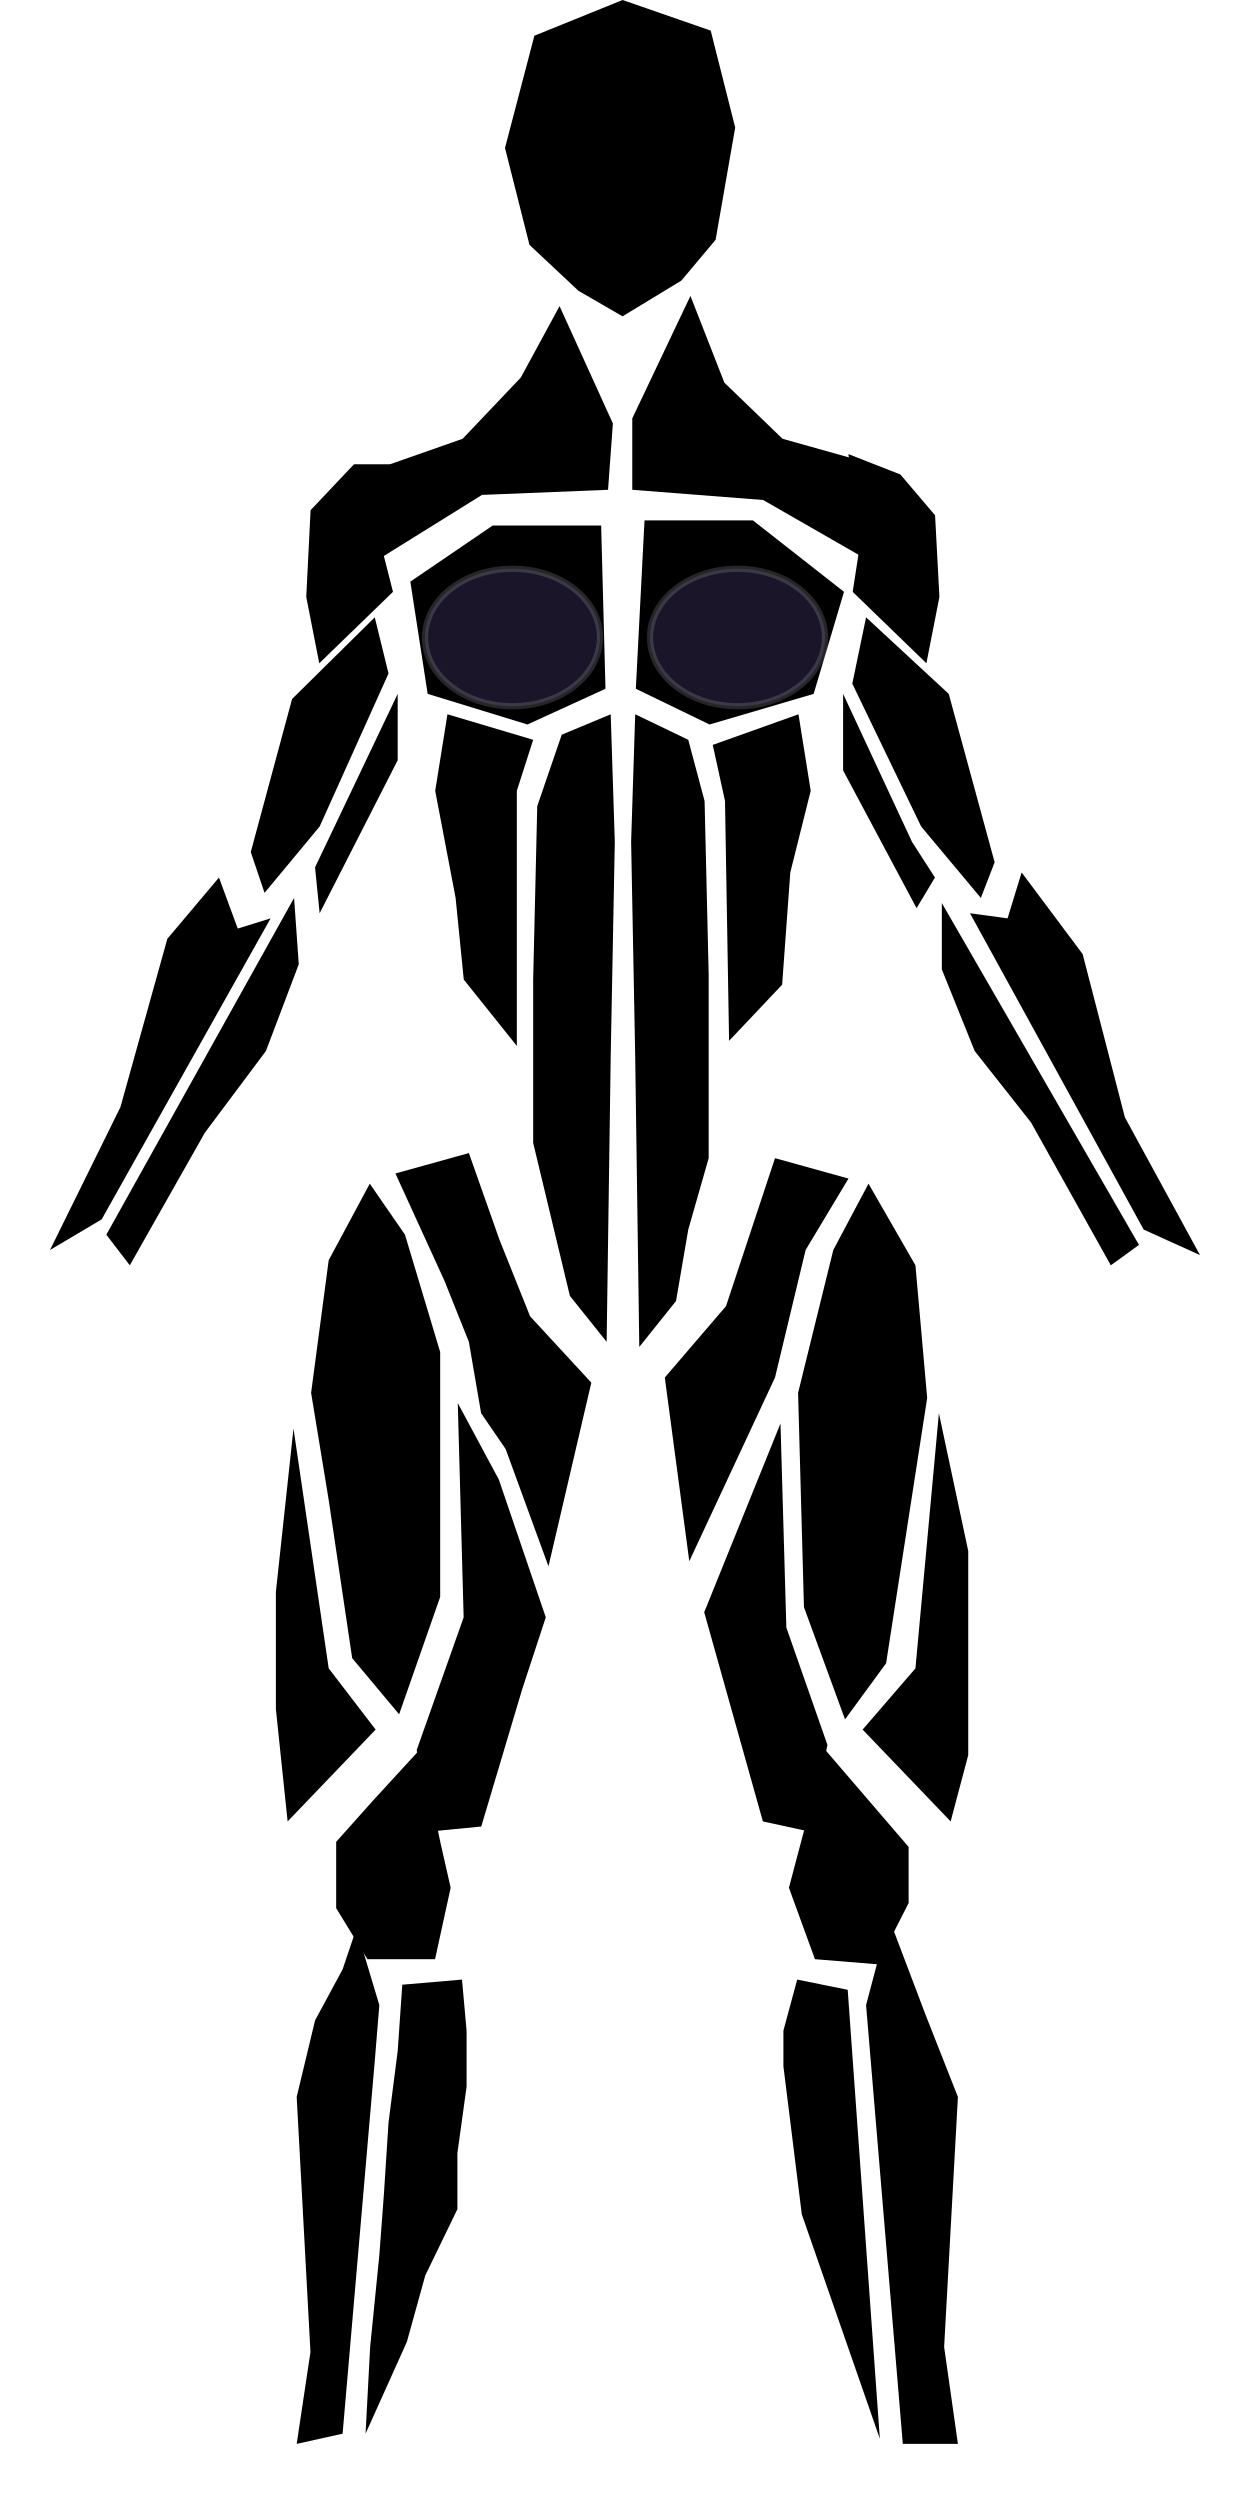
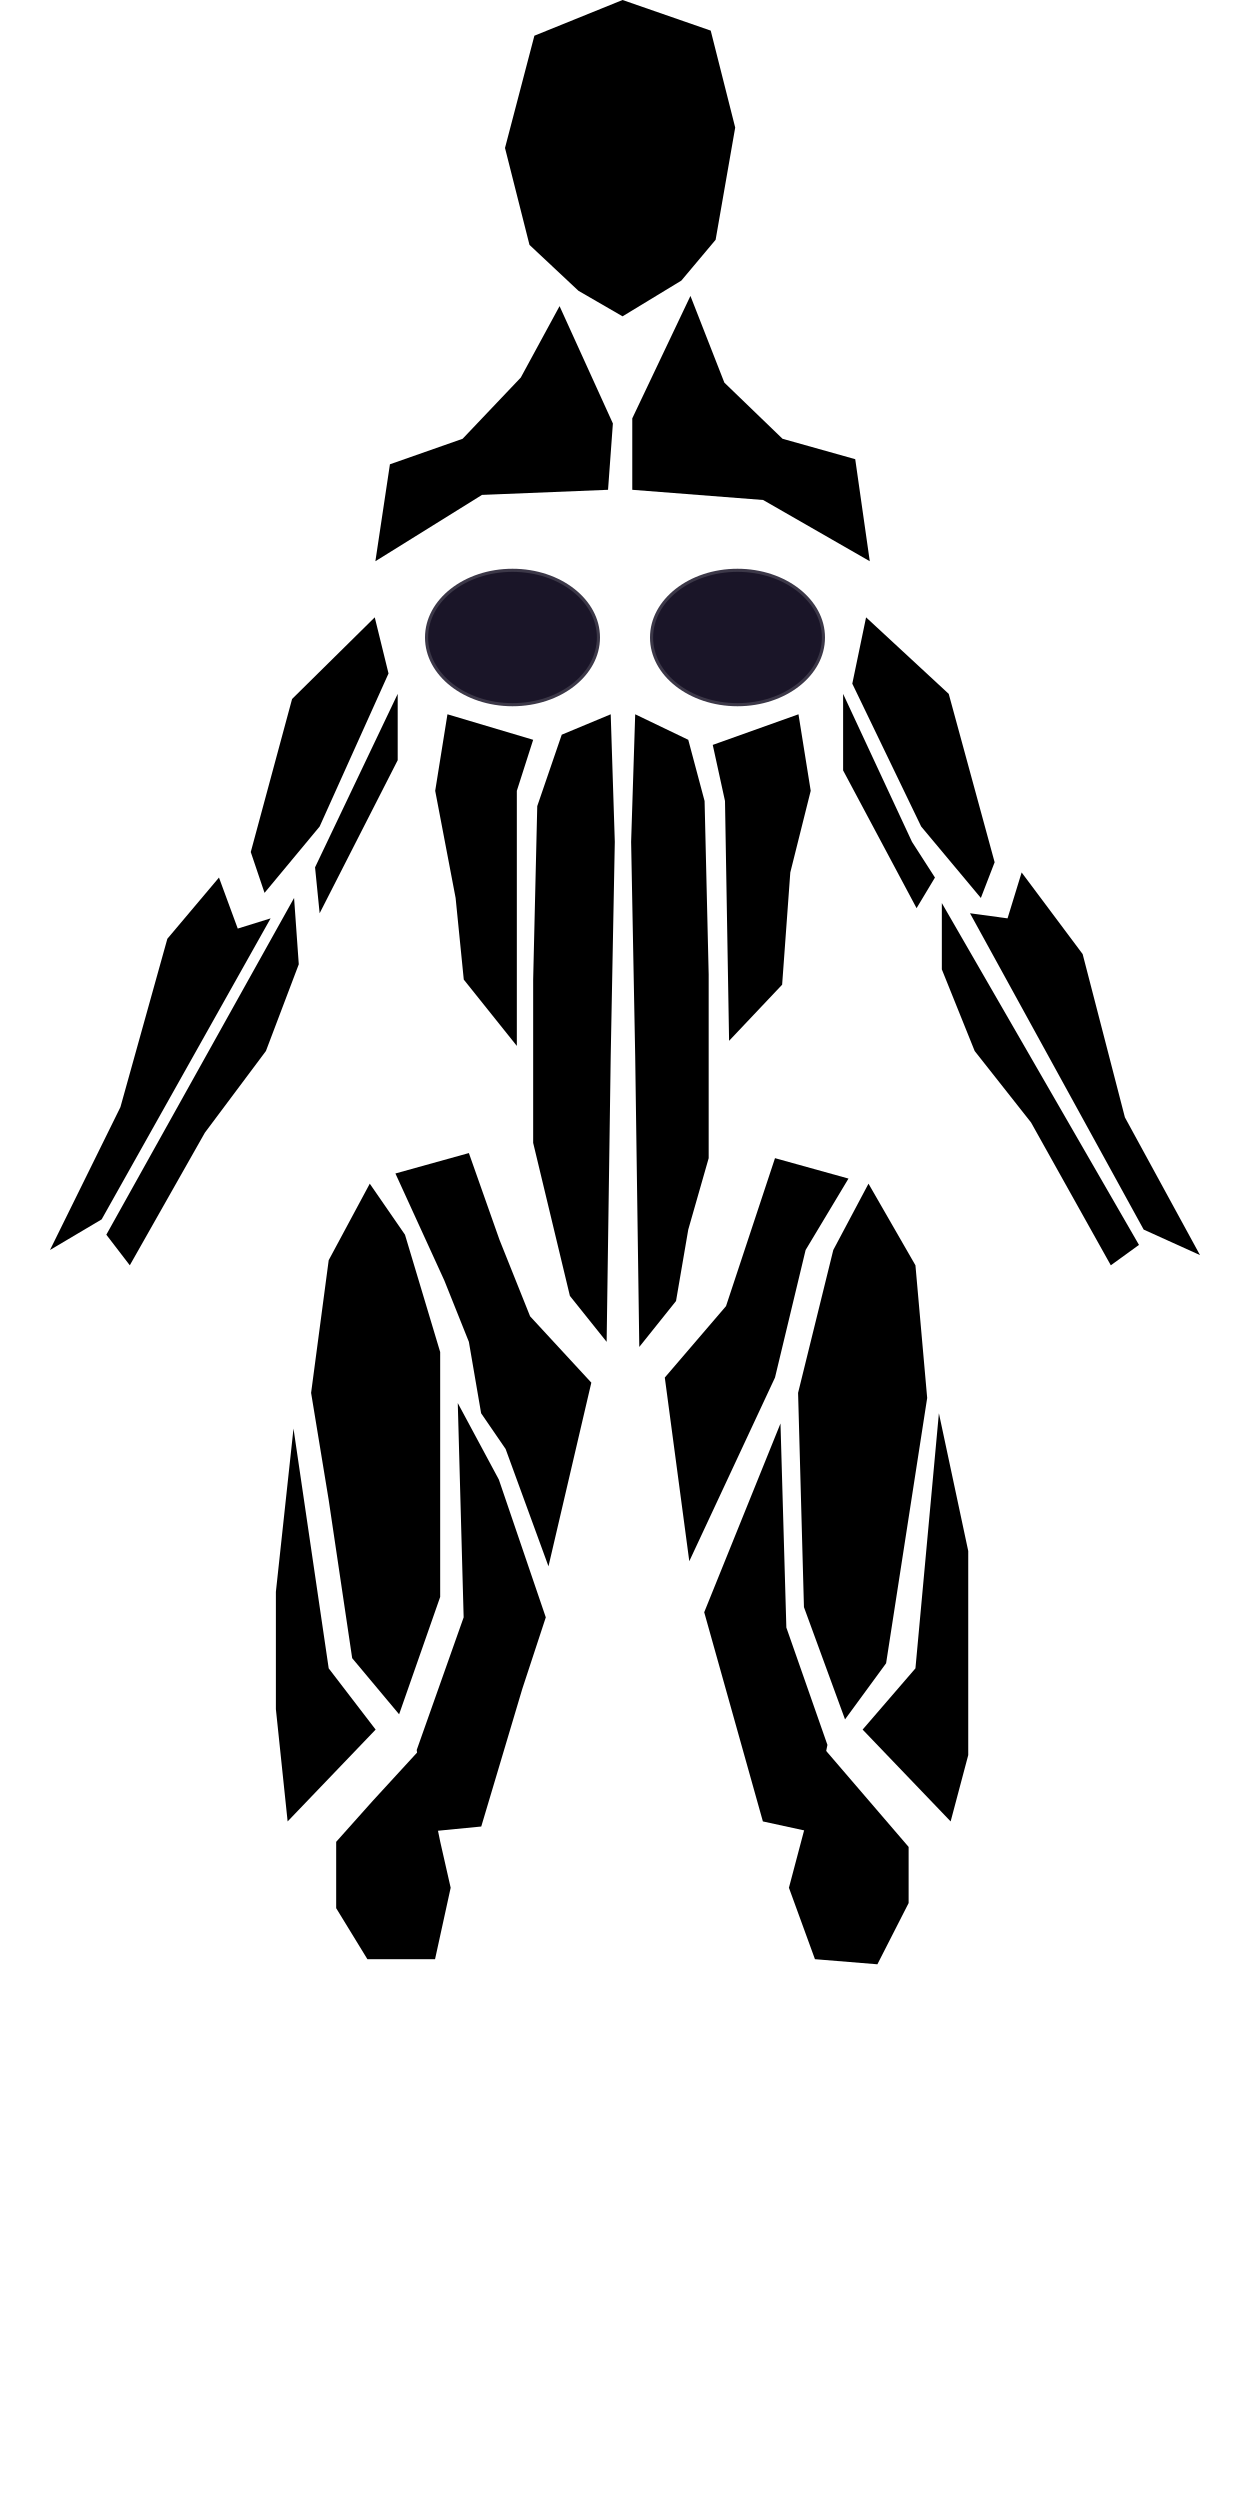
<svg xmlns="http://www.w3.org/2000/svg" viewBox="0 0 100 200" preserveAspectRatio="xMidYMid meet">
-   <polygon class="chest" data-slug="chest" points="51.561 41.633 50.867 55.102 56.765 57.959 65.092 55.51 67.52 47.347 60.235 41.633" />
-   <polygon class="chest" data-slug="chest" points="32.827 46.531 34.214 55.51 42.194 57.959 48.439 55.102 48.092 42.041 39.418 42.041" />
+   <polygon class="chest_upper" data-slug="chest_upper" points="51.561 41.633 51.141 49.796 66.792 49.796 67.52 47.347 60.235 41.633" fill="none" stroke="none" stroke-width="0" style="cursor:pointer" />
+   <polygon class="chest_lower" data-slug="chest_lower" points="51.141 49.796 50.867 55.102 56.765 57.959 65.092 55.51 66.792 49.796" fill="none" stroke="none" stroke-width="0" style="cursor:pointer" />
+   <polygon class="chest_upper" data-slug="chest_upper" points="32.827 46.531 33.363 50 48.303 50 48.092 42.041 39.418 42.041" fill="none" stroke="none" stroke-width="0" style="cursor:pointer" />
+   <polygon class="chest_lower" data-slug="chest_lower" points="33.363 50 34.214 55.51 42.194 57.959 48.439 55.102 48.303 50" fill="none" stroke="none" stroke-width="0" style="cursor:pointer" />
  <polygon class="obliques" data-slug="obliques" points="64.857 63.265 63.878 57.143 57.02 59.592 58 64.082 58.327 83.265 62.571 78.776 63.224 69.796" />
  <polygon class="obliques" data-slug="obliques" points="37.102 78.367 36.449 71.837 34.816 63.265 35.796 57.143 42.653 59.184 41.347 63.265 41.347 83.673" />
  <polygon class="abs" data-slug="abs" points="55.061 59.184 56.367 64.082 56.694 77.959 56.694 92.653 55.061 98.367 54.082 104.082 51.143 107.755 50.816 84.49 50.49 67.347 50.816 57.143" />
  <polygon class="abs" data-slug="abs" points="44.939 58.776 48.857 57.143 49.184 67.347 48.857 84.49 48.531 107.347 45.592 103.673 42.653 91.429 42.653 78.367 42.98 64.49" />
  <polygon class="biceps" data-slug="biceps" points="20.061 68.163 21.163 71.429 25.571 66.122 31.082 53.878 29.98 49.388 23.367 55.918" />
  <polygon class="biceps" data-slug="biceps" points="69.286 49.388 68.184 54.694 73.694 66.122 78.469 71.837 79.571 68.98 75.898 55.51" />
  <polygon class="triceps" data-slug="triceps" points="67.449 55.51 67.449 61.633 73.326 72.653 74.796 70.204 72.959 67.347" />
  <polygon class="triceps" data-slug="triceps" points="25.204 69.388 31.816 55.51 31.816 60.816 25.571 73.061" />
  <polygon class="neck" data-slug="neck" points="55.235 23.673 50.582 33.469 50.582 39.184 61.051 40 69.582 44.898 68.418 36.735 62.602 35.102 57.949 30.612" />
  <polygon class="neck" data-slug="neck" points="30.031 44.898 31.194 37.143 37.01 35.102 41.663 30.204 44.765 24.49 49.031 33.878 48.643 39.184 38.561 39.592" />
-   <polygon class="front-deltoids" data-slug="front-deltoids" points="74.112 53.061 75.153 47.755 74.806 41.224 72.031 37.959 67.867 36.327 68.908 42.857 68.214 47.347" />
-   <polygon class="front-deltoids" data-slug="front-deltoids" points="31.439 47.347 25.541 53.061 24.5 47.755 24.847 40.816 28.316 37.143 31.786 37.143 30.398 43.265" />
+   <polygon class="shoulders_front" data-slug="shoulders_front" points="74.112 53.061 75.153 47.755 74.806 41.224 72.031 37.959 70.199 37.241 70.199 49.27" fill="none" stroke="none" stroke-width="0" style="cursor:pointer" />
+   <polygon class="shoulders_side" data-slug="shoulders_side" points="70.199 37.241 67.867 36.327 68.908 42.857 68.214 47.347 70.199 49.27" fill="none" stroke="none" stroke-width="0" style="cursor:pointer" />
+   <polygon class="shoulders_front" data-slug="shoulders_front" points="29.454 49.27 25.541 53.061 24.5 47.755 24.847 40.816 28.316 37.143 29.454 37.143" fill="none" stroke="none" stroke-width="0" style="cursor:pointer" />
+   <polygon class="shoulders_side" data-slug="shoulders_side" points="31.439 47.347 29.454 49.27 29.454 37.143 31.786 37.143 30.398 43.265" fill="none" stroke="none" stroke-width="0" style="cursor:pointer" />
  <polygon class="head" data-slug="head" points="42.751 2.857 40.4 11.837 42.359 19.592 46.278 23.265 49.804 25.306 54.506 22.449 57.249 19.184 58.816 10.204 56.857 2.449 49.804 0" />
  <polygon class="abductors" data-slug="abductors" points="53.184 110.204 55.143 124.898 62 110.204 64.449 100 67.878 94.286 62 92.653 58.082 104.49" />
  <polygon class="abductors" data-slug="abductors" points="47.306 110.612 43.878 125.306 40.449 115.918 38.49 113.061 37.51 107.347 35.551 102.449 31.633 93.878 37.51 92.245 39.959 99.184 42.408 105.306" />
  <polygon class="quadriceps" data-slug="quadriceps" points="32.398 98.776 35.214 108.163 35.214 127.755 31.929 137.143 28.174 132.653 26.296 120 24.888 111.429 26.296 100.816 29.582 94.694" />
  <polygon class="quadriceps" data-slug="quadriceps" points="65.255 105.714 66.663 100 69.48 94.694 73.235 101.224 74.174 111.837 70.888 133.061 67.602 137.551 64.316 128.571 63.847 111.429" />
  <polygon class="quadriceps" data-slug="quadriceps" points="37.092 129.388 36.622 112.245 39.908 118.367 43.663 129.388 41.786 135.102 38.5 146.122 34.276 146.531 33.337 140" />
  <polygon class="quadriceps" data-slug="quadriceps" points="61.031 145.714 56.337 128.98 62.439 113.878 62.908 130.204 66.194 139.592 64.786 146.531" />
  <polygon class="quadriceps" data-slug="quadriceps" points="30.051 138.367 23.01 145.714 22.071 136.735 22.071 127.347 23.48 114.286 26.296 133.469" />
  <polygon class="quadriceps" data-slug="quadriceps" points="75.112 113.061 77.459 124.082 77.459 140.408 76.051 145.714 69.01 138.367 73.235 133.469" />
  <polygon class="knees" data-slug="knees" points="33.555 140 34.388 143.265 35.22 147.347 36.053 151.02 34.804 156.735 29.392 156.735 26.894 152.653 26.894 147.347 29.808 144.082" />
  <polygon class="knees" data-slug="knees" points="66.029 140 72.69 147.755 72.69 152.245 70.192 157.143 65.196 156.735 63.114 151.02" />
-   <polygon class="calves" data-slug="calves" points="69.286 160.408 71.122 153.469 74.061 161.224 76.633 167.755 75.531 187.755 76.633 195.51 72.225 195.51" />
-   <polygon class="calves" data-slug="calves" points="27.408 194.694 29.98 164.898 30.347 160.408 28.51 154.286 27.408 157.551 25.204 161.633 23.735 167.755 24.837 188.163 23.735 195.51" />
-   <polygon class="calves" data-slug="calves" points="70.388 195.102 67.816 159.184 63.776 158.367 62.673 162.449 62.673 165.306 64.143 177.143" />
-   <polygon class="calves" data-slug="calves" points="36.959 158.367 37.327 162.449 37.327 166.939 36.592 172.245 36.592 176.735 34.02 182.041 32.551 187.347 29.245 194.694 29.612 187.755 30.347 180.408 30.714 175.51 31.082 169.796 31.816 164.082 32.184 158.776" />
+   <polygon class="calves_gastro" data-slug="calves_gastro" points="69.286 160.408 71.122 153.469 74.061 161.225 76.633 167.755 75.914 180.796 70.993 180.796" fill="none" stroke="none" stroke-width="0" style="cursor:pointer" />
+   <polygon class="calves_soleus" data-slug="calves_soleus" points="75.914 180.796 75.531 187.755 76.633 195.51 72.225 195.51 70.993 180.796" fill="none" stroke="none" stroke-width="0" style="cursor:pointer" />
+   <polygon class="calves_gastro" data-slug="calves_gastro" points="28.583 181.082 29.98 164.898 30.347 160.408 28.51 154.286 27.408 157.551 25.204 161.633 23.735 167.755 24.454 181.082" fill="none" stroke="none" stroke-width="0" style="cursor:pointer" />
+   <polygon class="calves_soleus" data-slug="calves_soleus" points="27.408 194.694 28.583 181.082 24.454 181.082 24.837 188.163 23.735 195.51" fill="none" stroke="none" stroke-width="0" style="cursor:pointer" />
+   <polygon class="calves_gastro" data-slug="calves_gastro" points="69.467 182.245 67.816 159.184 63.776 158.367 62.673 162.449 62.673 165.306 64.143 177.143 65.917 182.245" fill="none" stroke="none" stroke-width="0" style="cursor:pointer" />
+   <polygon class="calves_soleus" data-slug="calves_soleus" points="70.388 195.102 69.467 182.245 65.917 182.245" fill="none" stroke="none" stroke-width="0" style="cursor:pointer" />
+   <polygon class="calves_gastro" data-slug="calves_gastro" points="36.959 158.367 37.327 162.449 37.327 166.939 36.592 172.245 36.592 176.735 34.05 181.98 30.19 181.98 30.347 180.408 30.714 175.51 31.082 169.796 31.816 164.082 32.184 158.775" fill="none" stroke="none" stroke-width="0" style="cursor:pointer" />
+   <polygon class="calves_soleus" data-slug="calves_soleus" points="34.05 181.98 34.02 182.041 32.551 187.347 29.245 194.694 29.612 187.755 30.19 181.98" fill="none" stroke="none" stroke-width="0" style="cursor:pointer" />
  <polygon class="forearm" data-slug="forearm" points="9.633 88.571 13.388 75.102 17.518 70.204 19.02 74.286 21.649 73.469 8.131 97.551 4 100" />
  <polygon class="forearm" data-slug="forearm" points="81.731 69.796 80.604 73.469 77.6 73.061 91.494 98.367 96 100.408 89.992 89.388 86.612 76.327" />
  <polygon class="forearm" data-slug="forearm" points="75.347 72.245 75.347 77.551 77.975 84.082 82.482 89.796 88.865 101.224 91.118 99.592" />
  <polygon class="forearm" data-slug="forearm" points="10.384 101.224 16.392 90.612 21.273 84.082 23.902 77.143 23.526 71.837 8.506 98.776" />
  <ellipse cx="41" cy="51" rx="7" ry="5.5" fill="#1a1528" stroke="rgba(255,255,255,0.15)" stroke-width="0.5" pointer-events="none" />
  <ellipse cx="59" cy="51" rx="7" ry="5.5" fill="#1a1528" stroke="rgba(255,255,255,0.15)" stroke-width="0.5" pointer-events="none" />
</svg>
